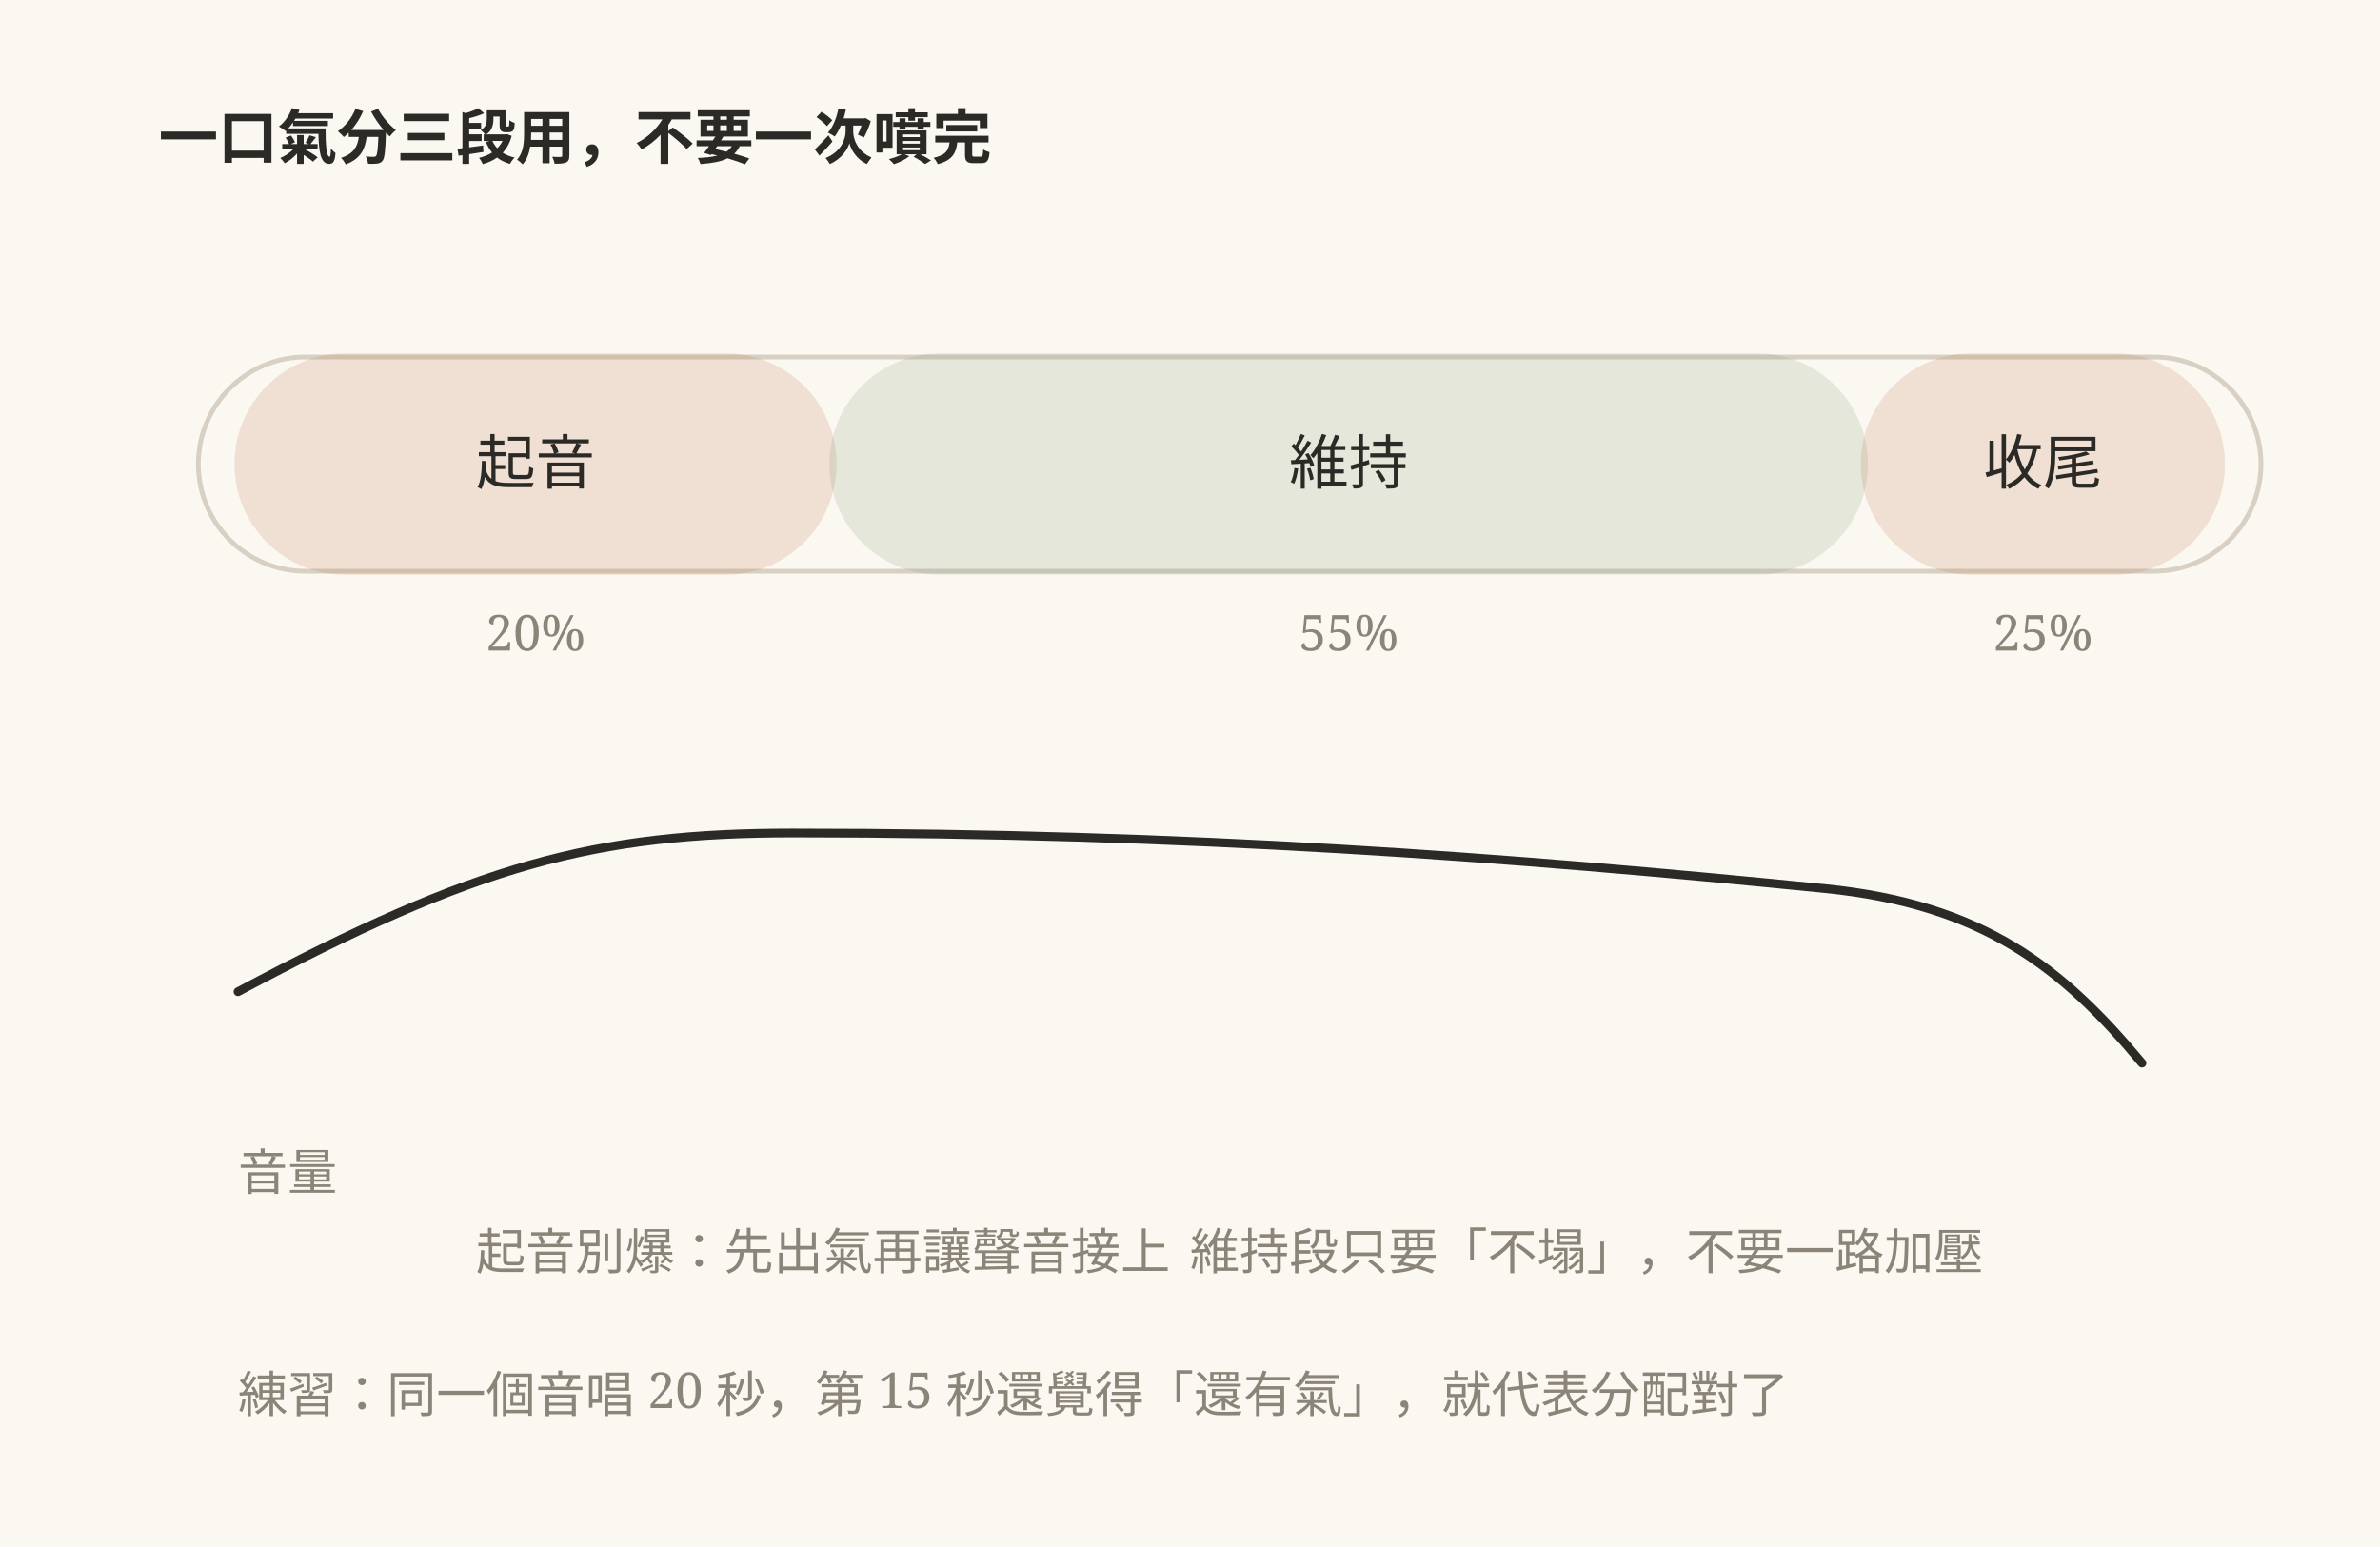
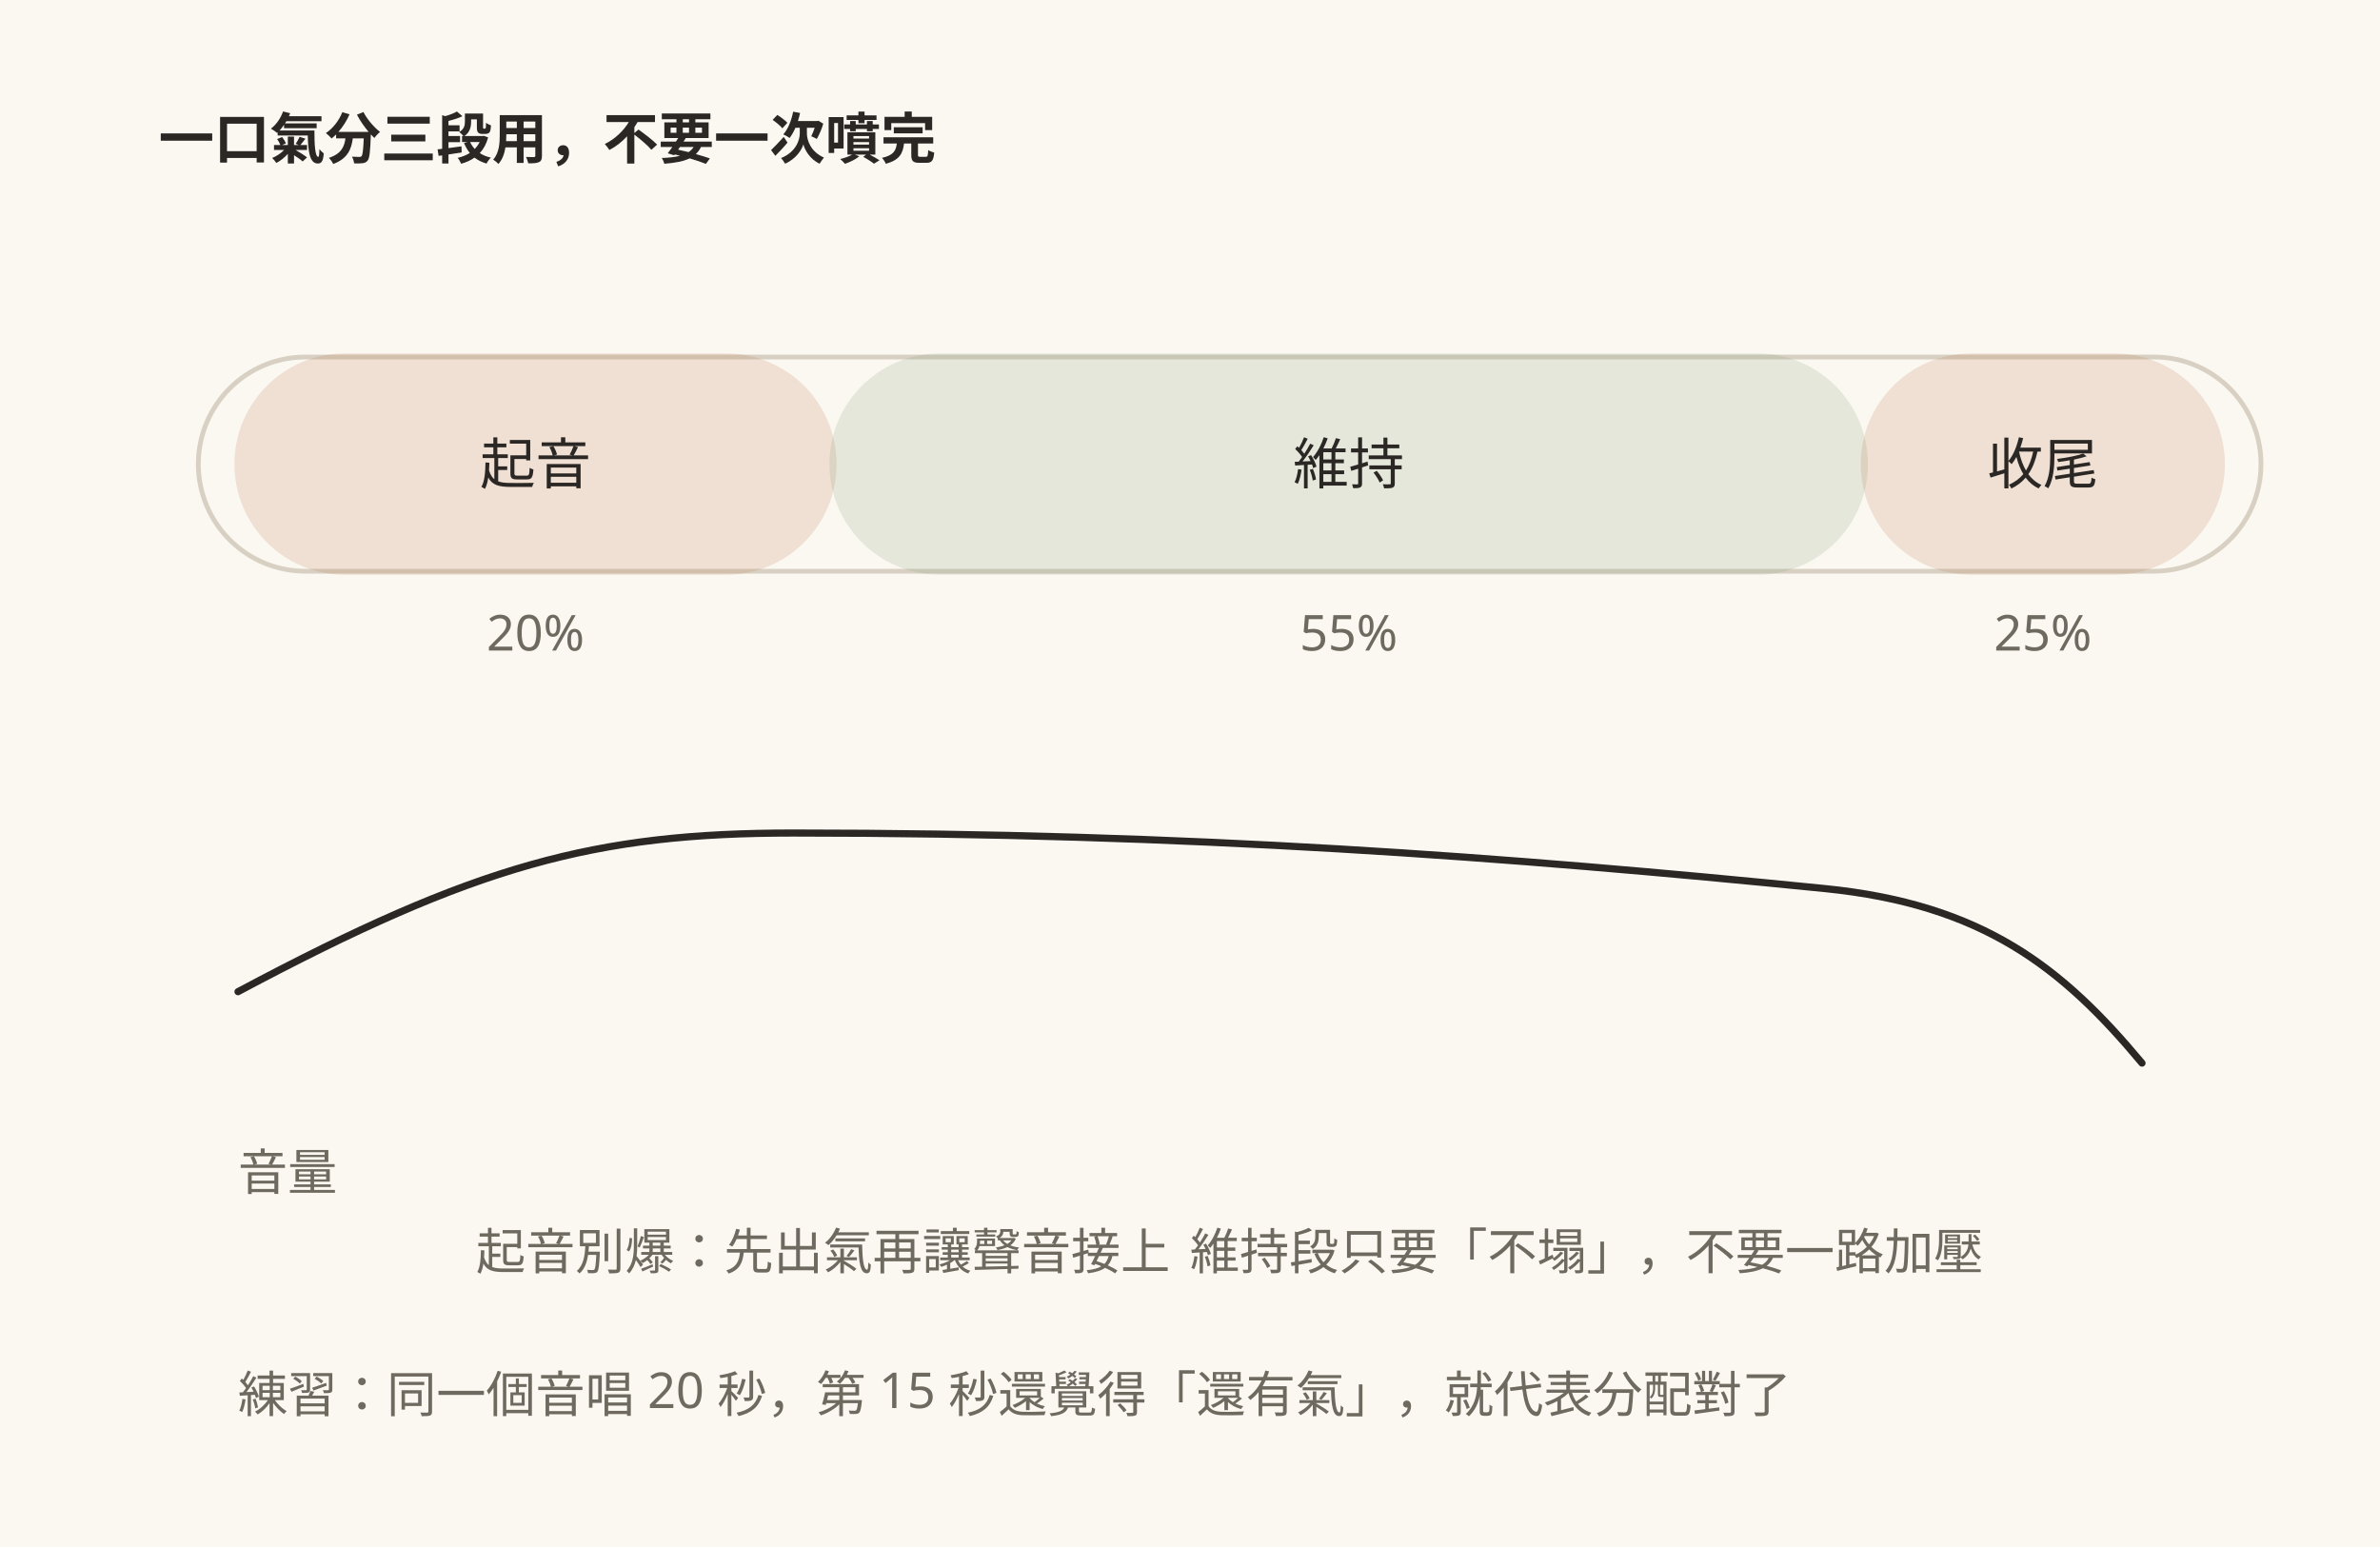
<svg xmlns="http://www.w3.org/2000/svg" viewBox="0 0 600 390" role="img" aria-label="一口氣在長音上的分配：起音、維持、收尾">
  <rect width="600" height="390" fill="#fbf8f2" />
  <style>
-     .ink { fill: none; stroke: #2b2a26; stroke-width: 2.2; stroke-linecap: round; stroke-linejoin: round; }
-     .thin { fill: none; stroke: #8a8578; stroke-width: 1.4; stroke-dasharray: 5 5; }
+     .out   { fill: none; stroke: #2a2724; stroke-width: 1.8; stroke-linejoin: round; stroke-linecap: round; }
+     .lead  { fill: none; stroke: #2a2724; stroke-width: .9; }
+     .dot   { fill: #2a2724; }
+     .skin  { fill: #f1e0d6; stroke: #2a2724; stroke-width: 1.8; }
+     .muc   { fill: #e2a99b; stroke: #cb8f82; stroke-width: 1.2; }
+     .muc2  { fill: #cb8f82; stroke: #2a2724; stroke-width: 1.4; }
+     .cart  { fill: #d5d5c2; stroke: #2a2724; stroke-width: 1.5; }
+     .bone  { fill: #ece6d8; stroke: #2a2724; stroke-width: 1.4; }
+     .air   { fill: #d5e5e7; stroke: #2a2724; stroke-width: 1.3; }
+     .fold  { fill: #f6f3ea; stroke: #c9c1ac; stroke-width: 1.6; }
+     .musc  { fill: #cf8f88; stroke: #2a2724; stroke-width: 1.1; }
+     .hl    { fill: #b5734a; fill-opacity: .22; stroke: #b5734a; stroke-width: 1.7; }
+     .hl2   { fill: #7d9b76; fill-opacity: .22; stroke: #7d9b76; stroke-width: 1.7; }
+     .ink   { fill: none; stroke: #2a2724; stroke-width: 1.8; stroke-linejoin: round; stroke-linecap: round; }
+     .ave   { fill: none; stroke: #b5734a; stroke-width: 2.2; stroke-linejoin: round; stroke-linecap: round; }
+     .ave2  { fill: none; stroke: #7d9b76; stroke-width: 2.2; stroke-linejoin: round; stroke-linecap: round; }
+     .thin  { fill: none; stroke: #d8d0c2; stroke-width: 1.3; stroke-dasharray: 5 5; }
+     .lbl   { font-family: 'Noto Sans TC','PingFang TC',system-ui,sans-serif; font-size: 14px; fill: #2a2724; }
+     .lbl-s { font-family: 'Noto Sans TC','PingFang TC',system-ui,sans-serif; font-size: 12px; fill: #6f6a60; }
+     .lbl-b { font-family: 'Noto Sans TC','PingFang TC',system-ui,sans-serif; font-size: 14px; fill: #2a2724; font-weight: 700; }
+ 
    .grid { fill: none; stroke: #d8d0c2; stroke-width: 1.2; }
    .fill { fill: #b5734a; opacity: .18; stroke: #b5734a; stroke-width: 1.8; }
    .fill2 { fill: #7d9b76; opacity: .18; stroke: #7d9b76; stroke-width: 1.8; }
    .solid { fill: #b5734a; opacity: .85; }
    .solid2 { fill: #7d9b76; opacity: .85; }
-     .lbl { font-family: 'Noto Serif TC', 'Songti TC', 'PingFang TC', serif; font-size: 15px; fill: #2b2a26; }
-     .lbl-s { font-family: 'Noto Serif TC', 'Songti TC', 'PingFang TC', serif; font-size: 12.5px; fill: #8a8578; }
-     .lbl-b { font-family: 'Noto Serif TC', 'Songti TC', 'PingFang TC', serif; font-size: 15px; fill: #2b2a26; font-weight: 700; }
+     .lbl-s { font-size: 12.5px; }
  </style>
  <text class="lbl-b" x="40" y="40">一口氣分三段用，不要一次噴完</text>
  <rect class="grid" x="50" y="90" width="520" height="54" rx="27" />
  <rect class="fill" x="60" y="90" width="150" height="54" rx="27" />
  <text class="lbl" x="135" y="122" text-anchor="middle">起音</text>
  <text class="lbl-s" x="135" y="164" text-anchor="middle">20%</text>
  <rect class="fill2" x="210" y="90" width="260" height="54" rx="27" />
  <text class="lbl" x="340" y="122" text-anchor="middle">維持</text>
  <text class="lbl-s" x="340" y="164" text-anchor="middle">55%</text>
  <rect class="fill" x="470" y="90" width="90" height="54" rx="27" />
  <text class="lbl" x="515" y="122" text-anchor="middle">收尾</text>
  <text class="lbl-s" x="515" y="164" text-anchor="middle">25%</text>
  <path class="ink" d="M60 250 C120 218 150 210 200 210 C300 210 380 216 460 224 C500 228 520 244 540 268" />
  <text class="lbl-s" x="60" y="300">音量</text>
  <text class="lbl-s" x="120" y="320">起音別爆：先出氣再讓聲音接上</text>
  <text class="lbl-s" x="300" y="320">維持段只要「不塌」，不要一路加壓</text>
  <text class="lbl-s" x="60" y="356">練習：同一個音唱 20 秒，第 15 秒還覺得「還有氣」，就代表分配對了</text>
</svg>
